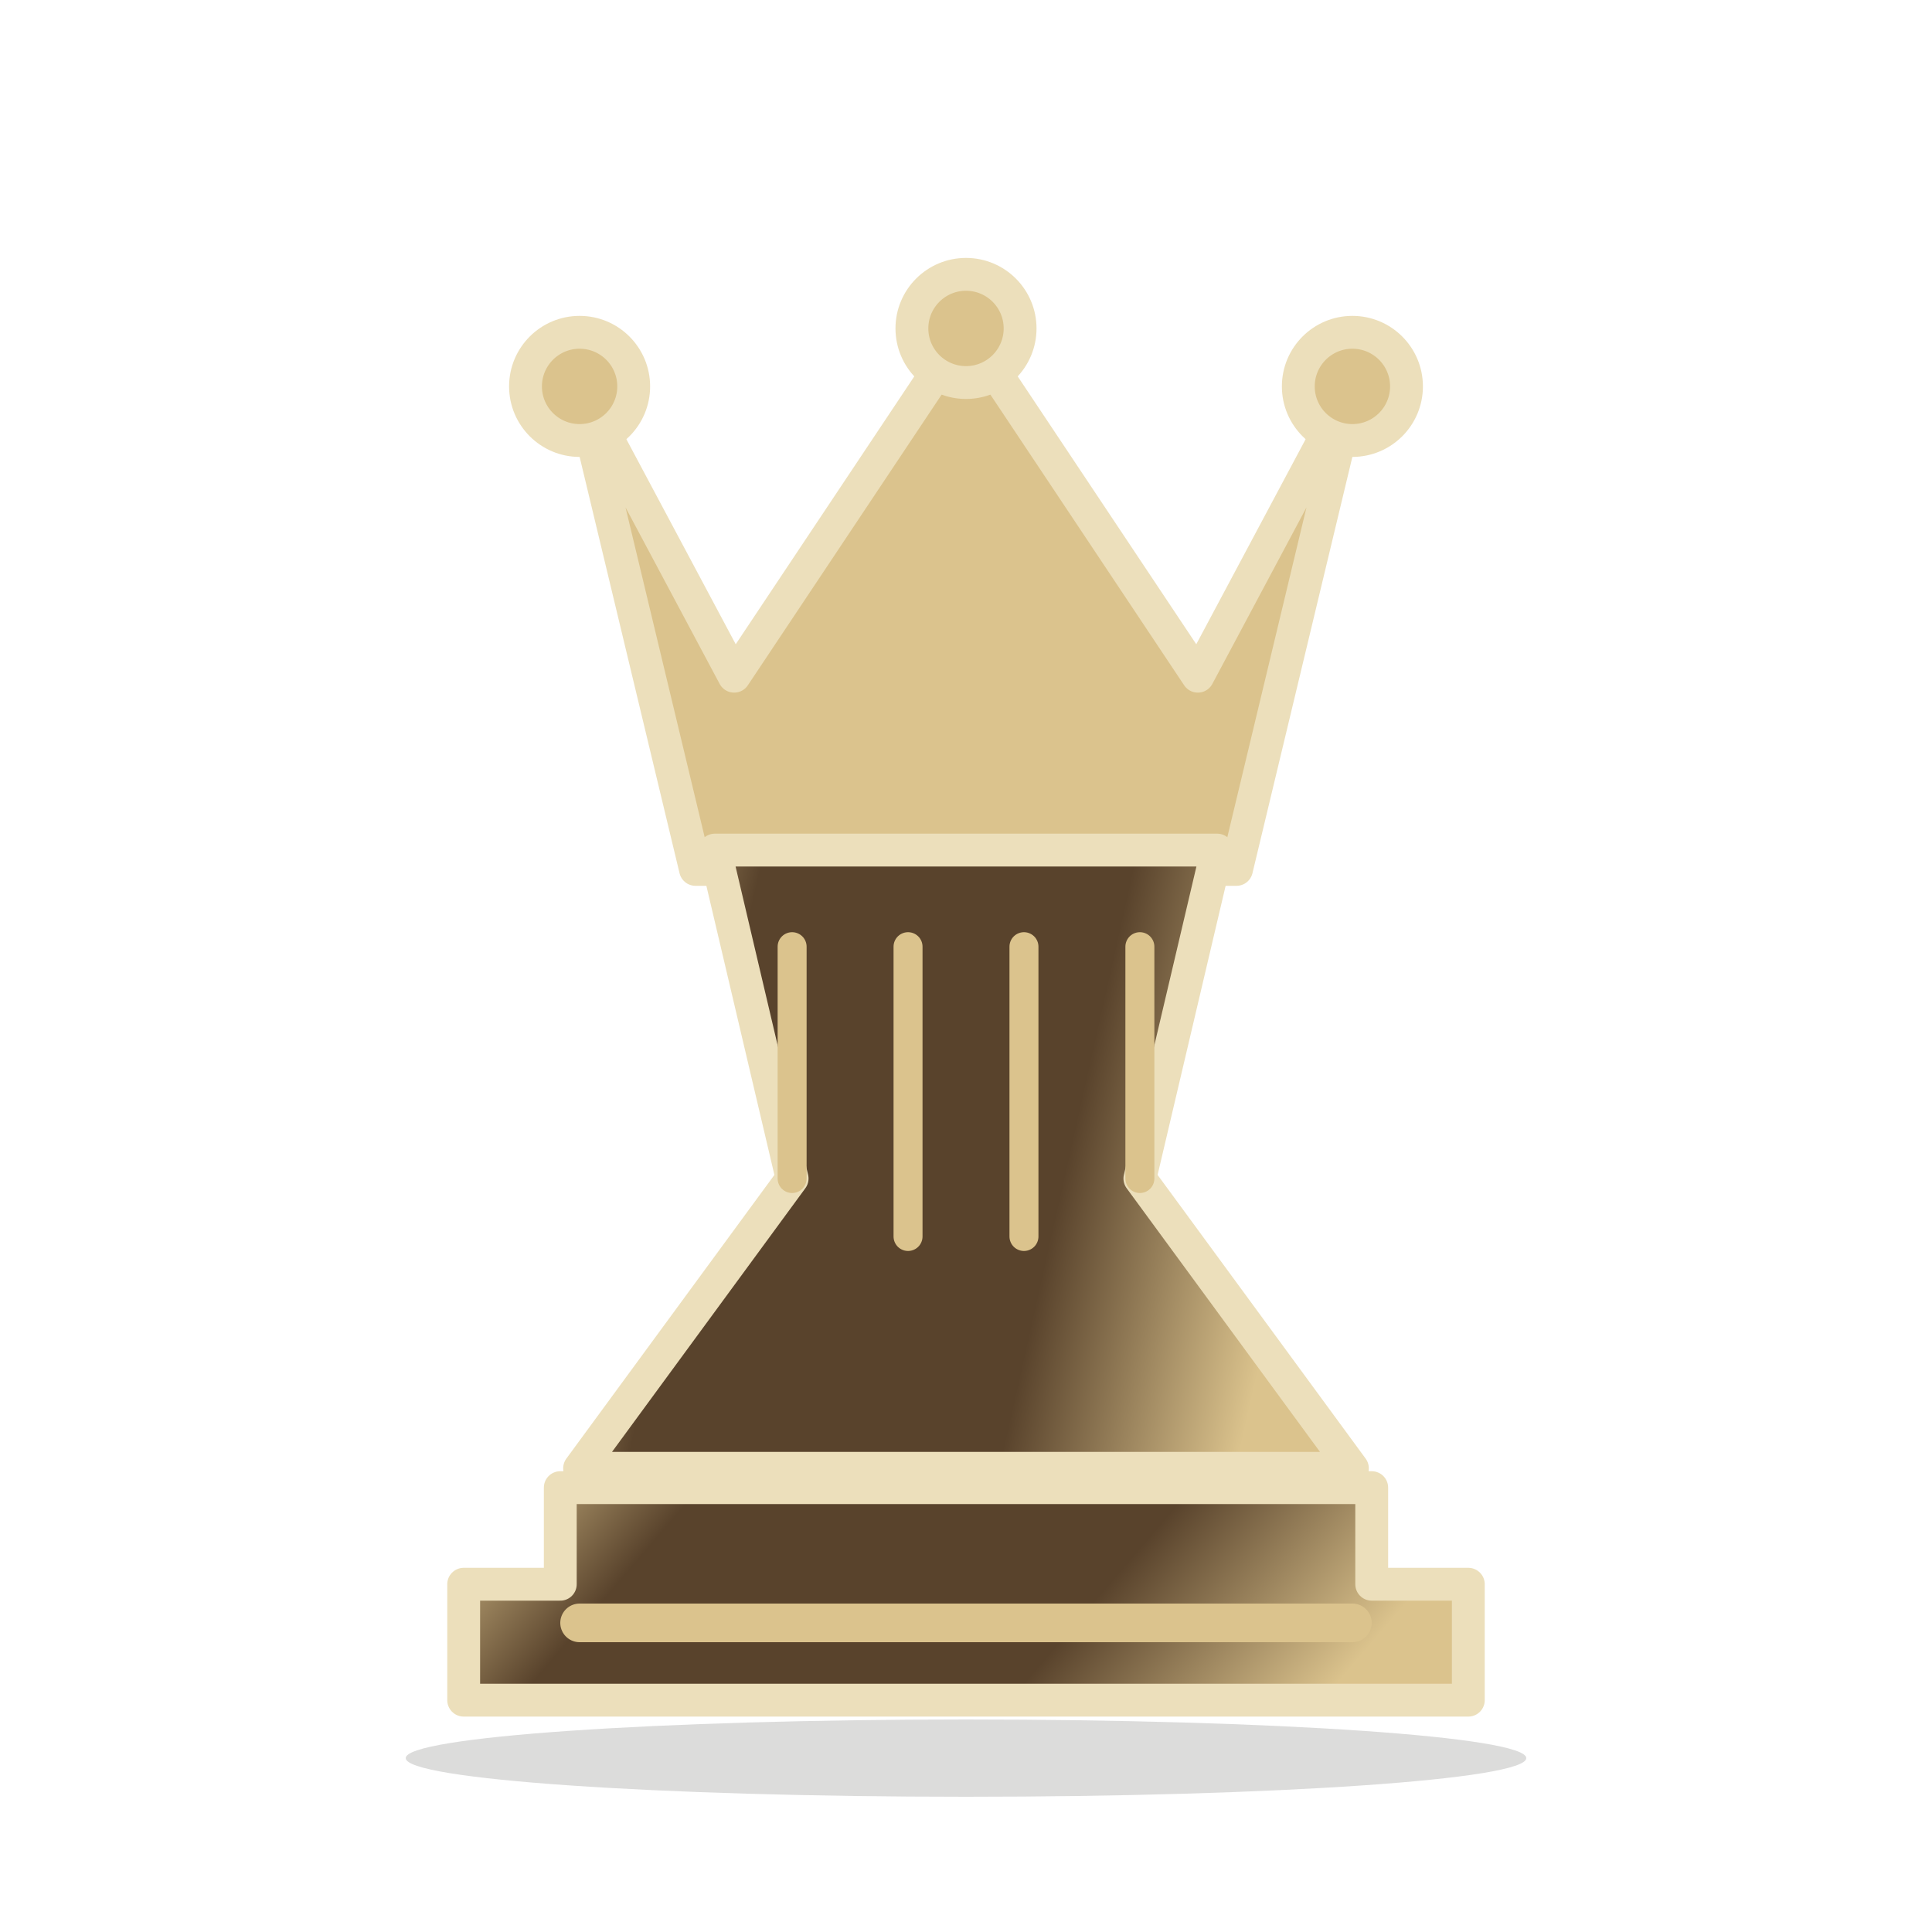
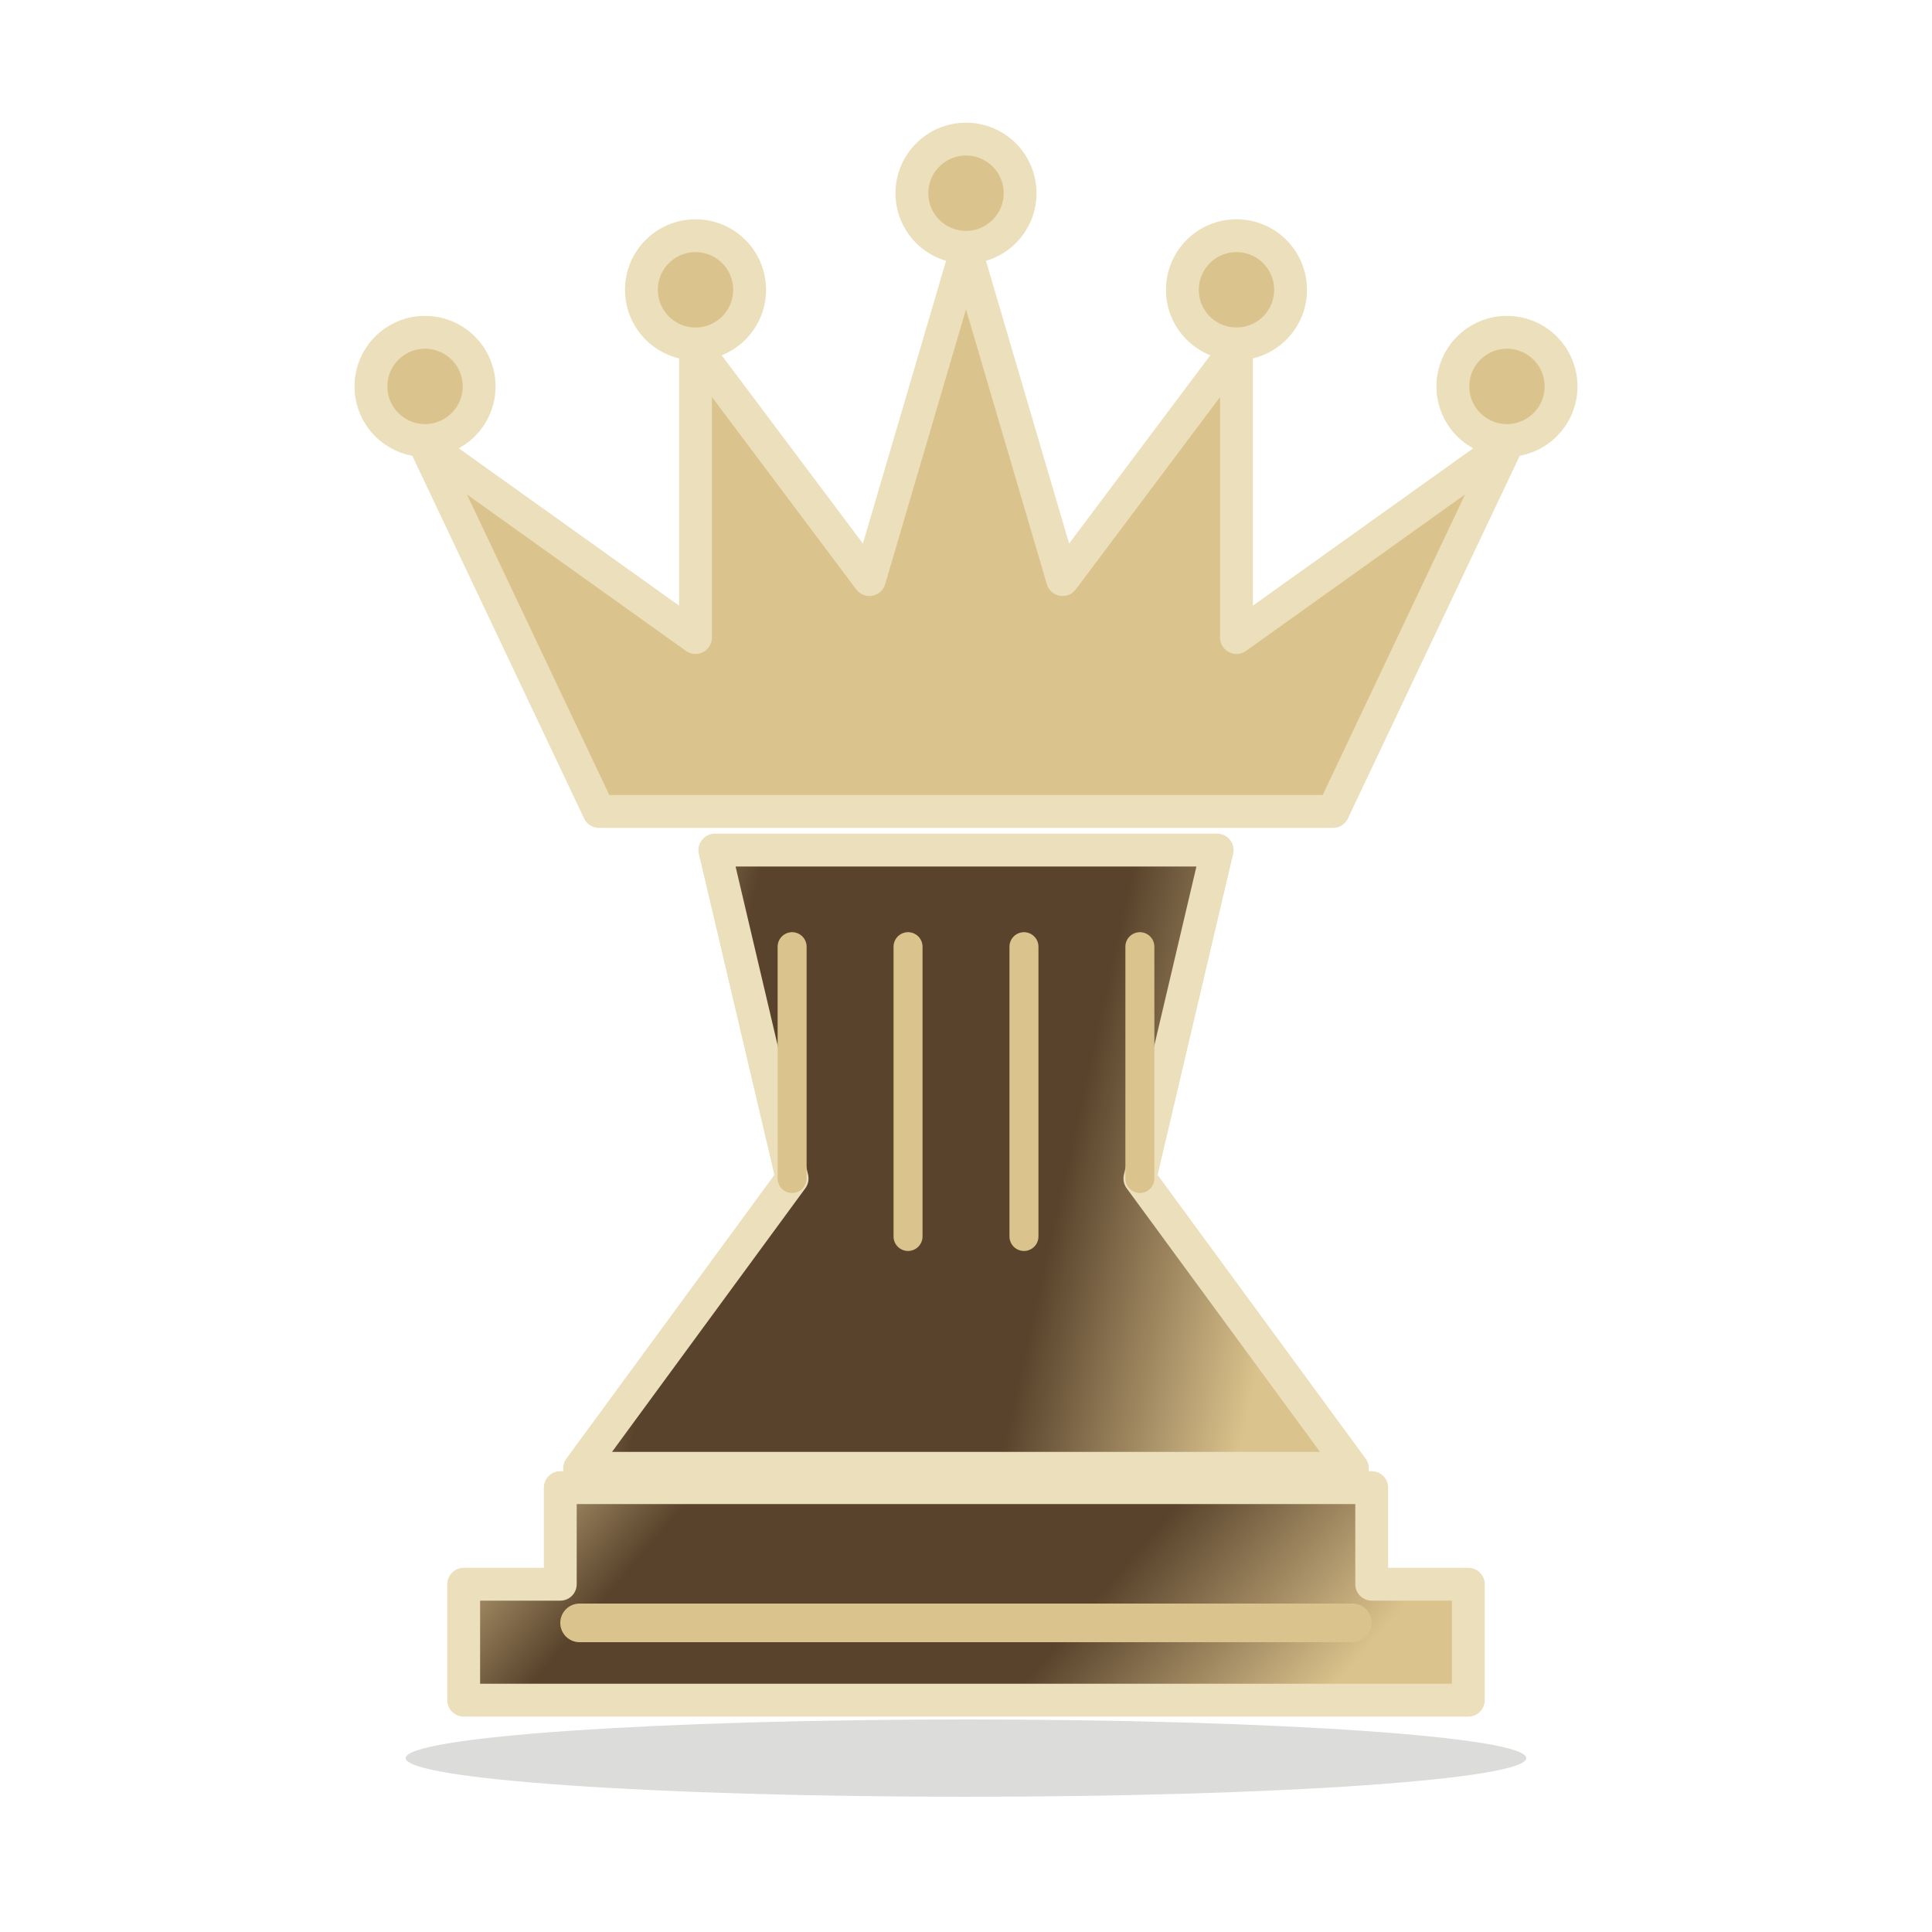
<svg xmlns="http://www.w3.org/2000/svg" viewBox="0 0 100 100">
  <defs>
    <linearGradient id="material" x2="1" y2=".18">
      <stop stop-color="#dbc38d" />
      <stop offset=".23" stop-color="#59432c" />
      <stop offset=".7" stop-color="#59432c" />
      <stop offset="1" stop-color="#dbc38d" />
    </linearGradient>
  </defs>
  <ellipse cx="50" cy="91" rx="29" ry="2" fill="#14130f" opacity=".15" />
  <g stroke="#ecdfbb" stroke-width="1.7" stroke-linejoin="round" stroke-linecap="round">
-     <path d="M30 20l8 15 12-18 12 18 8-15-6 25H36Z" fill="#dbc38d" />
-     <circle cx="30" cy="20" r="2.8" fill="#dbc38d" />
-     <circle cx="50" cy="17" r="2.8" fill="#dbc38d" />
-     <circle cx="70" cy="20" r="2.8" fill="#dbc38d" />
    <path d="M37 44H63L59 61L70 76H30L41 61Z" fill="url(#material)" />
    <path d="M41 49v12m6-12v15m6-15v15m6-15v12" fill="none" stroke="#dbc38d" stroke-width="1.5" />
+     <path d="M22 23l9 19h38l9-19-14 10V18L55 30 50 13 45 30 36 18v15Z" fill="#dbc38d" />
+     <circle cx="22" cy="20" r="2.8" fill="#dbc38d" />
+     <circle cx="36" cy="15" r="2.8" fill="#dbc38d" />
+     <circle cx="50" cy="10" r="2.8" fill="#dbc38d" />
+     <circle cx="64" cy="15" r="2.8" fill="#dbc38d" />
+     <circle cx="78" cy="20" r="2.8" fill="#dbc38d" />
    <path d="M29 77H71V82H76V88H24V82H29Z" fill="url(#material)" />
    <path d="M30 84h40" fill="none" stroke="#dbc38d" stroke-width="2" />
  </g>
</svg>
